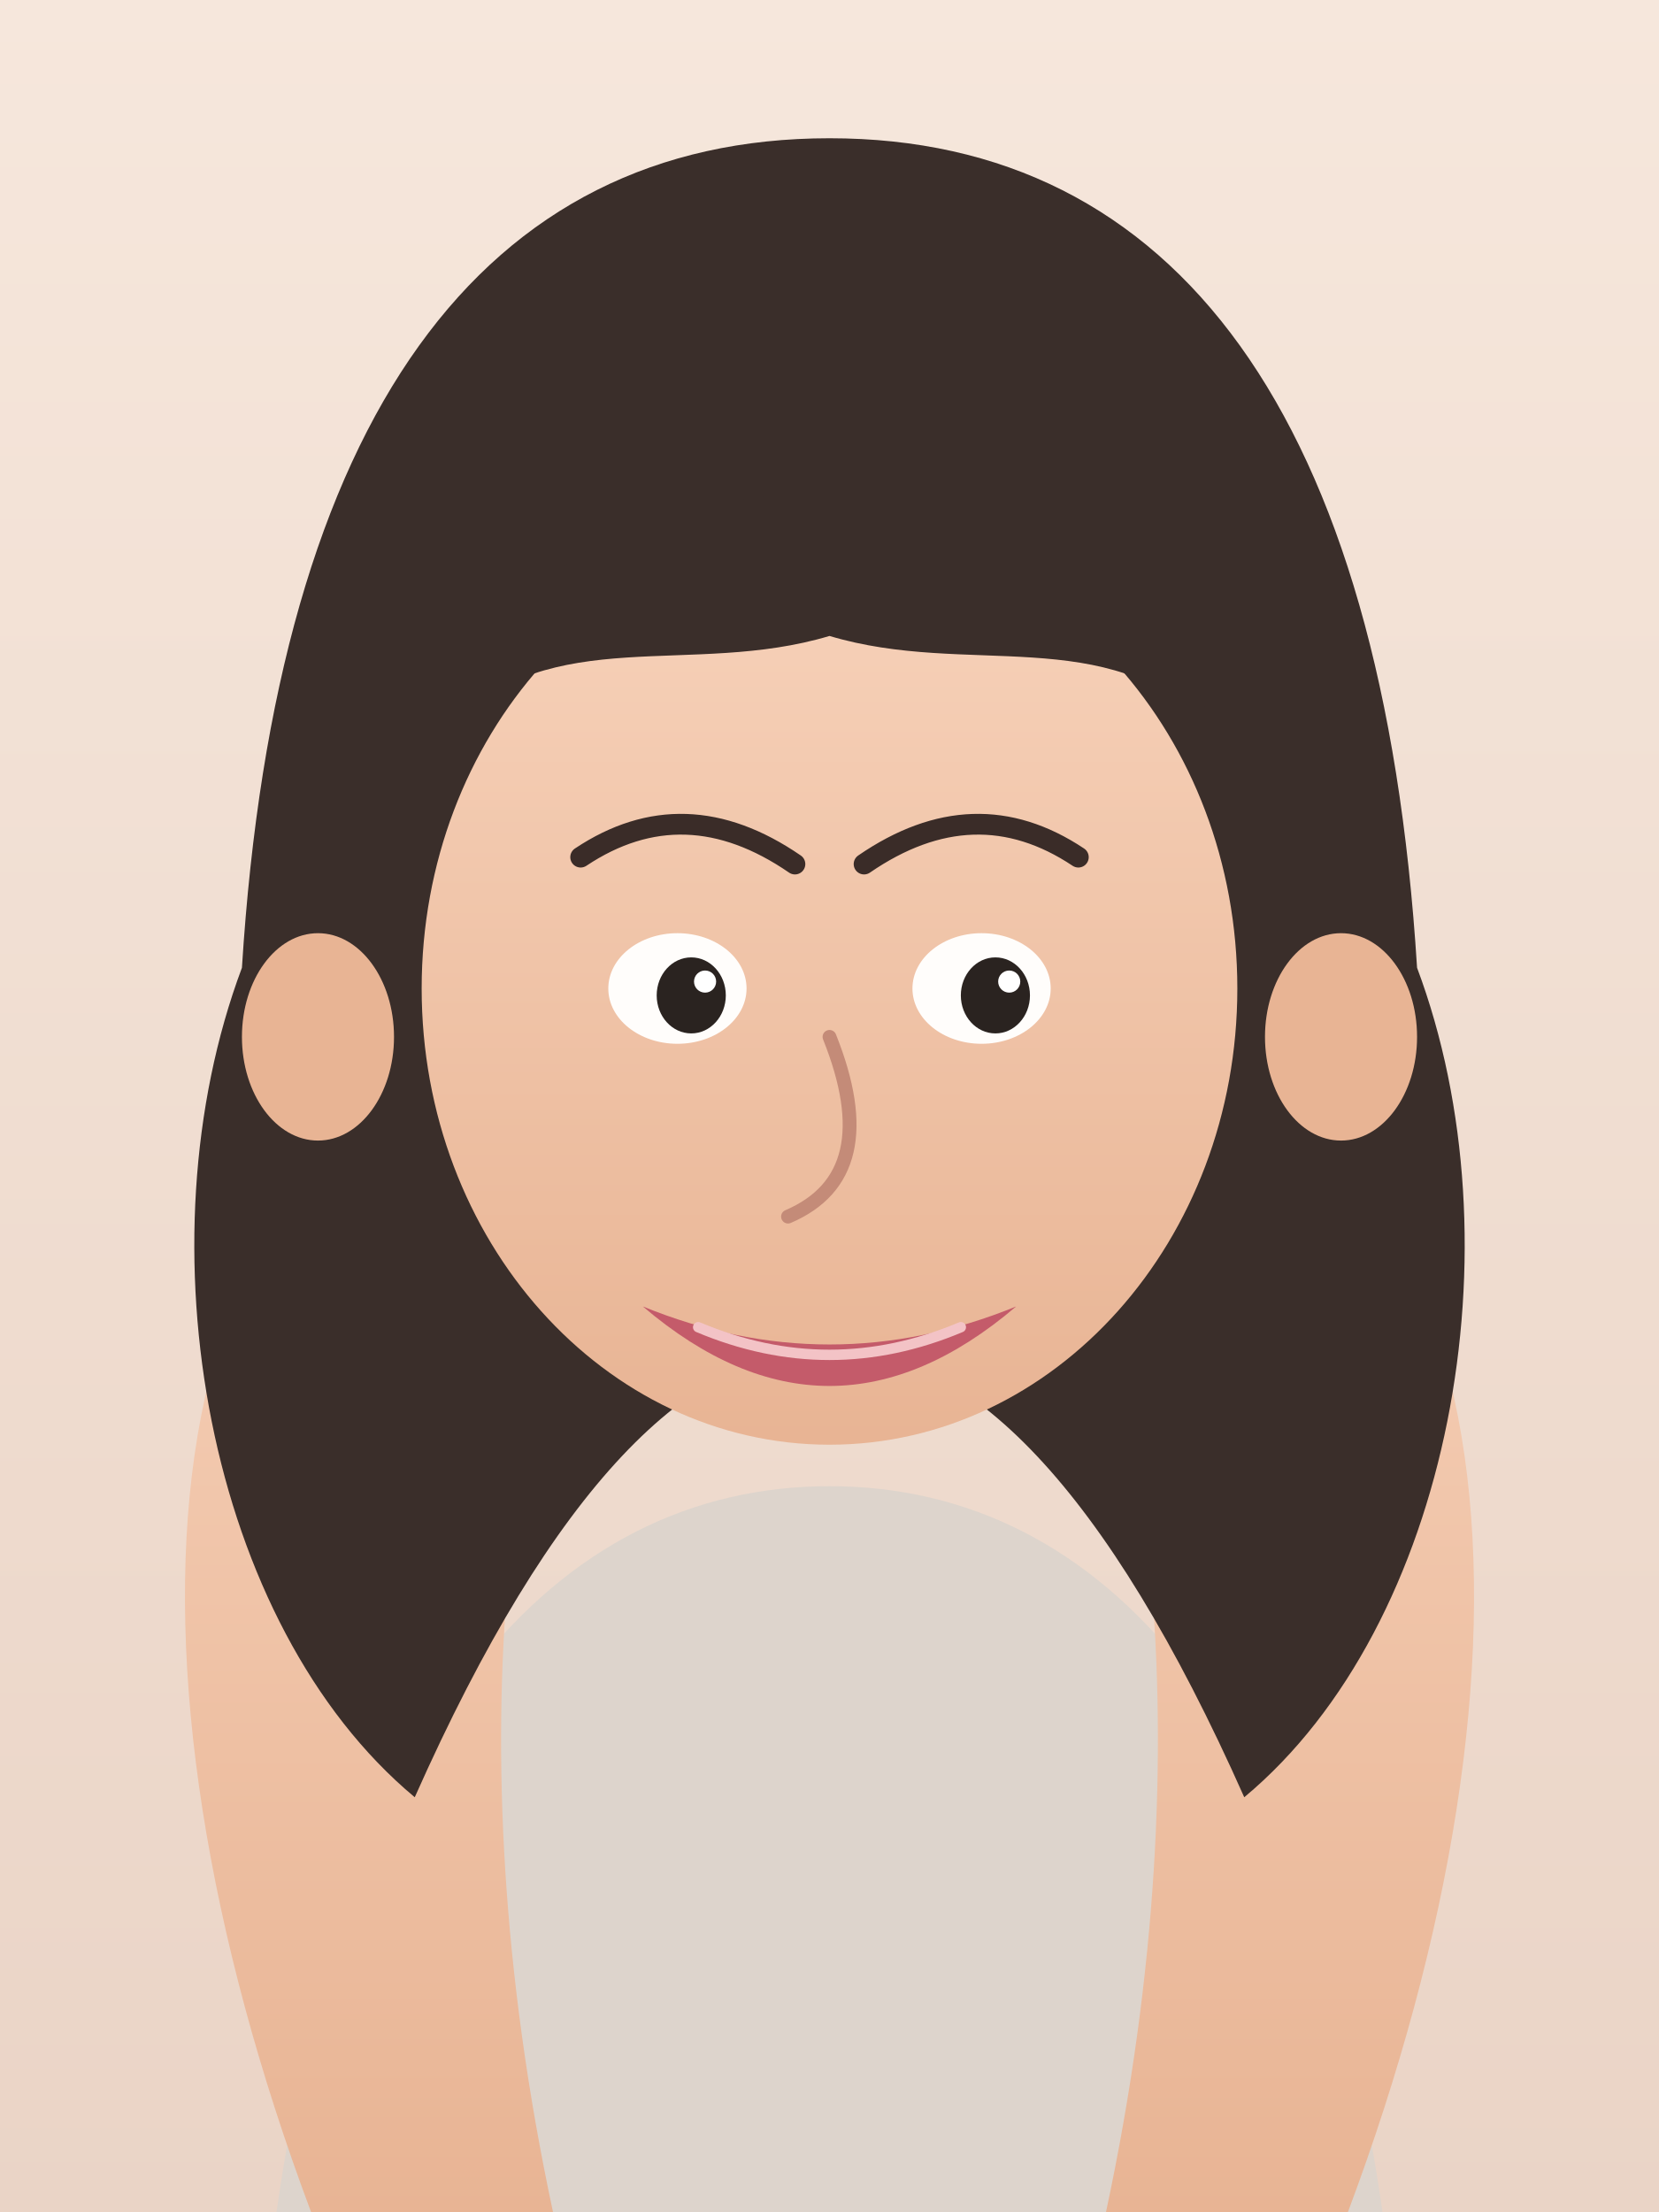
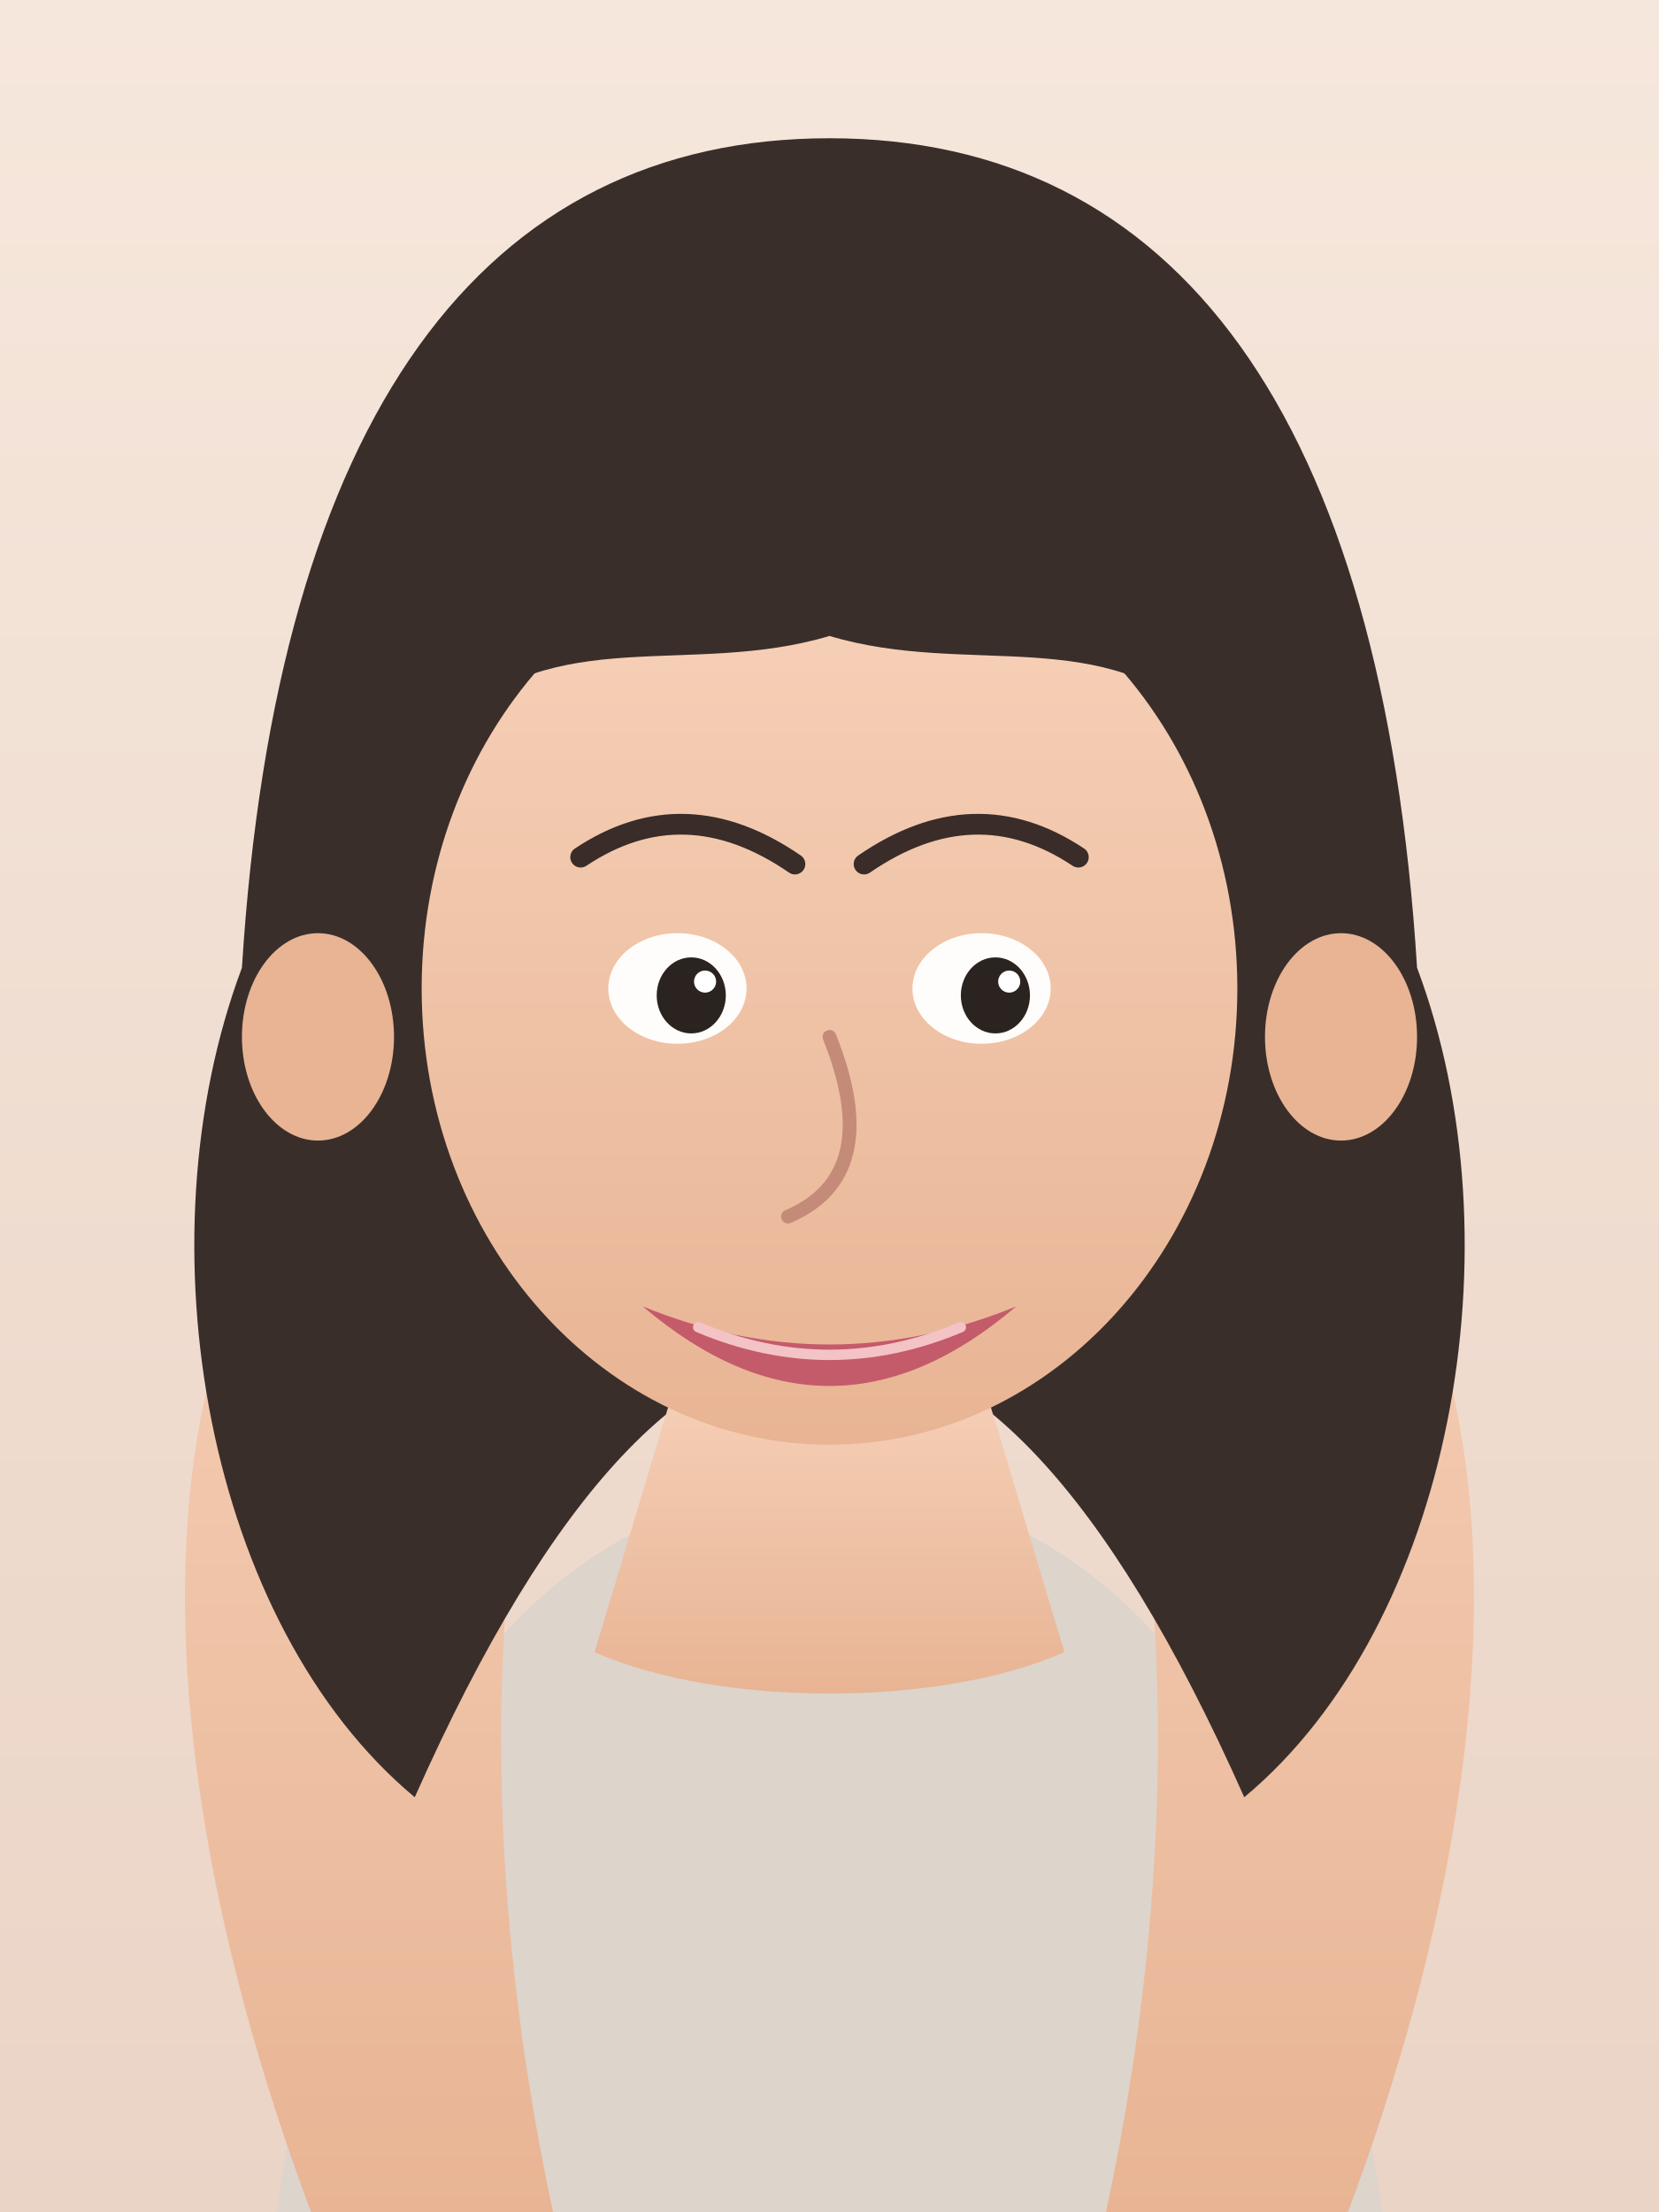
<svg xmlns="http://www.w3.org/2000/svg" viewBox="0 0 480 640" width="480" height="640">
  <defs>
    <linearGradient id="bg" x1="0" y1="0" x2="0" y2="1">
      <stop offset="0" stop-color="#f6e7dc" />
      <stop offset="1" stop-color="#ead4c6" />
    </linearGradient>
    <linearGradient id="skin" x1="0" y1="0" x2="0" y2="1">
      <stop offset="0" stop-color="#f7d2ba" />
      <stop offset="1" stop-color="#e8b494" />
    </linearGradient>
  </defs>
  <rect width="480" height="640" fill="url(#bg)" />
  <path d="M80 640 C100 500 160 430 240 430 C320 430 380 500 400 640" fill="#ddd4cc" />
  <path d="M150 300 C40 330 30 480 90 640 L160 640 C130 500 150 390 176 340Z" fill="url(#skin)" />
  <path d="M330 300 C440 330 450 480 390 640 L320 640 C350 500 330 390 304 340Z" fill="url(#skin)" />
  <path d="M70 280 C80 120 140 40 240 40 C340 40 400 120 410 280 C440 360 420 470 360 520 C320 430 280 390 240 390 C200 390 160 430 120 520 C60 470 40 360 70 280Z" fill="#3a2e2a" />
+   <path d="M198 392 C188 424 180 452 172 478 C208 494 272 494 308 478 C300 452 292 424 282 392 Z" fill="url(#skin)" />
  <ellipse cx="92" cy="300" rx="22" ry="30" fill="#e8b494" />
  <ellipse cx="388" cy="300" rx="22" ry="30" fill="#e8b494" />
  <ellipse cx="240" cy="286" rx="118" ry="132" fill="url(#skin)" />
  <path d="M130 210 C150 120 330 120 350 210 C320 180 280 196 240 184 C200 196 160 180 130 210Z" fill="#3a2e2a" />
  <path d="M168 248 Q198 228 230 250" fill="none" stroke="#3a2c28" stroke-width="6" stroke-linecap="round" />
  <path d="M250 250 Q282 228 312 248" fill="none" stroke="#3a2c28" stroke-width="6" stroke-linecap="round" />
  <ellipse cx="196" cy="286" rx="20" ry="16" fill="#fffdfb" />
  <ellipse cx="284" cy="286" rx="20" ry="16" fill="#fffdfb" />
  <ellipse cx="200" cy="288" rx="10" ry="11" fill="#2a2320" />
  <ellipse cx="288" cy="288" rx="10" ry="11" fill="#2a2320" />
  <circle cx="204" cy="284" r="3.2" fill="#fff" />
  <circle cx="292" cy="284" r="3.2" fill="#fff" />
  <path d="M240 300 Q256 340 228 352" fill="none" stroke="#c48b78" stroke-width="4" stroke-linecap="round" />
  <path d="M186 378 Q240 424 294 378 Q240 400 186 378Z" fill="#c45b6a" />
  <path d="M202 384 Q240 400 278 384" fill="none" stroke="#f3c3c6" stroke-width="3" stroke-linecap="round" />
</svg>
